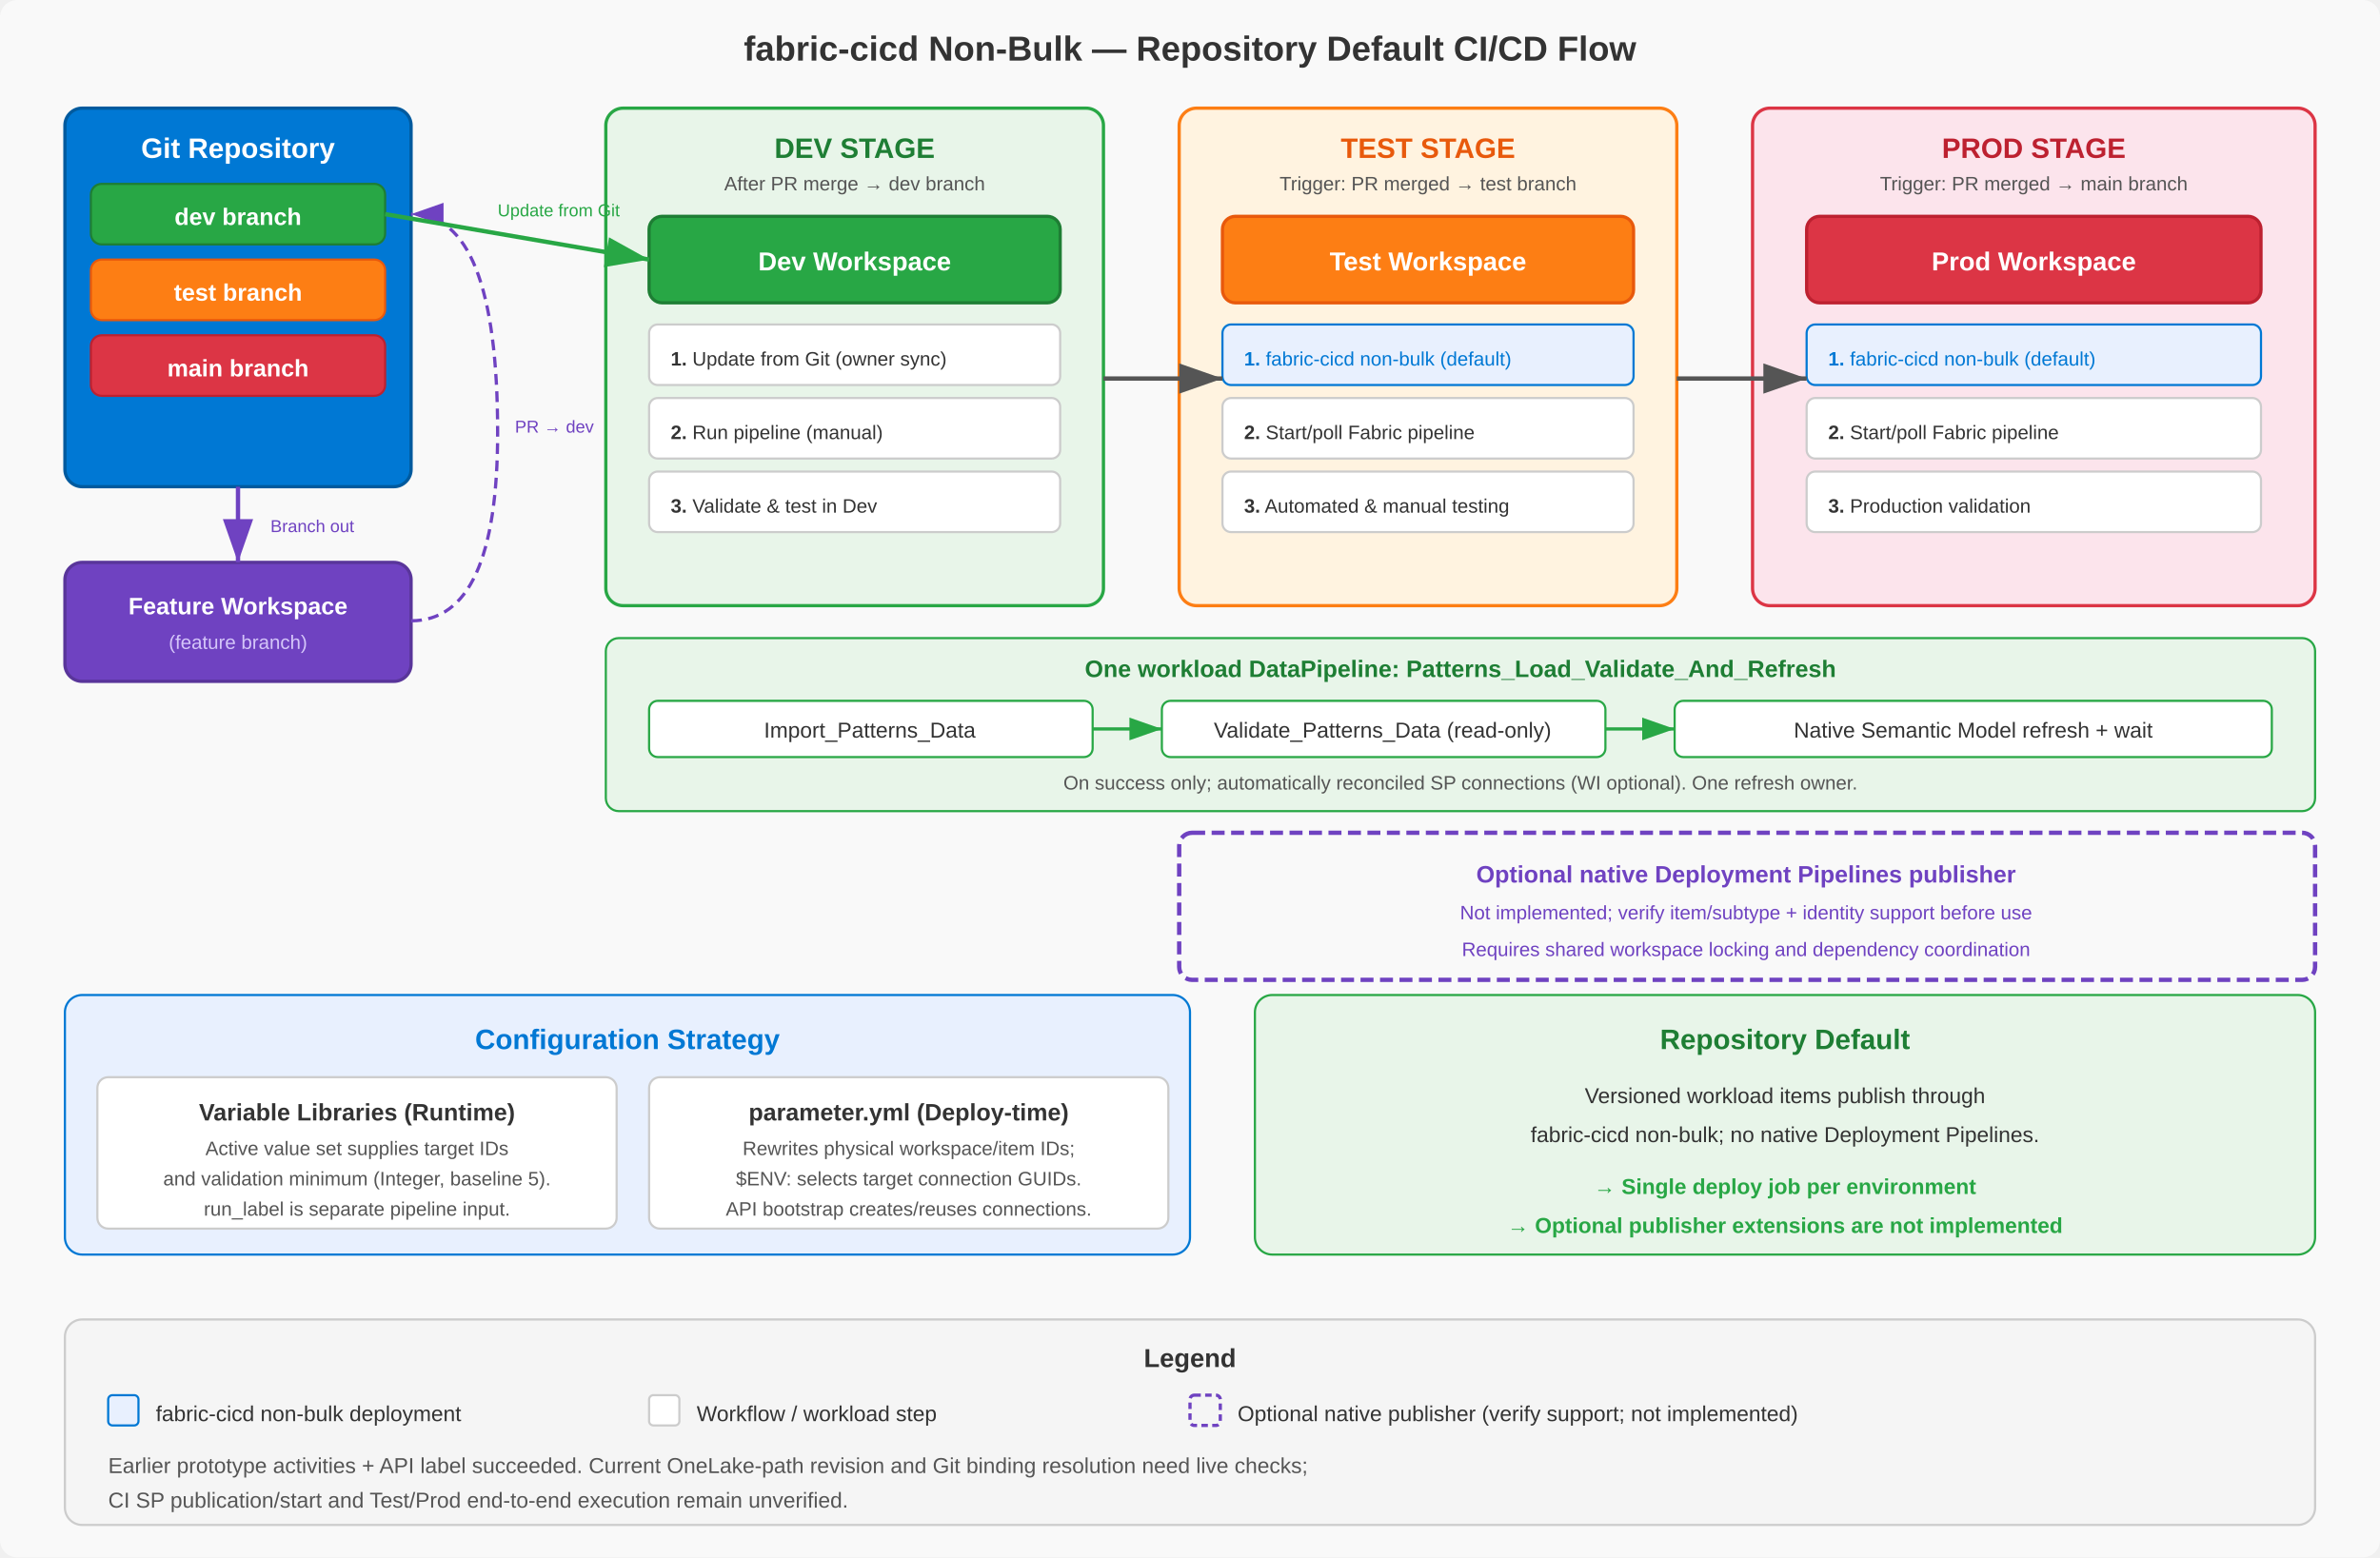
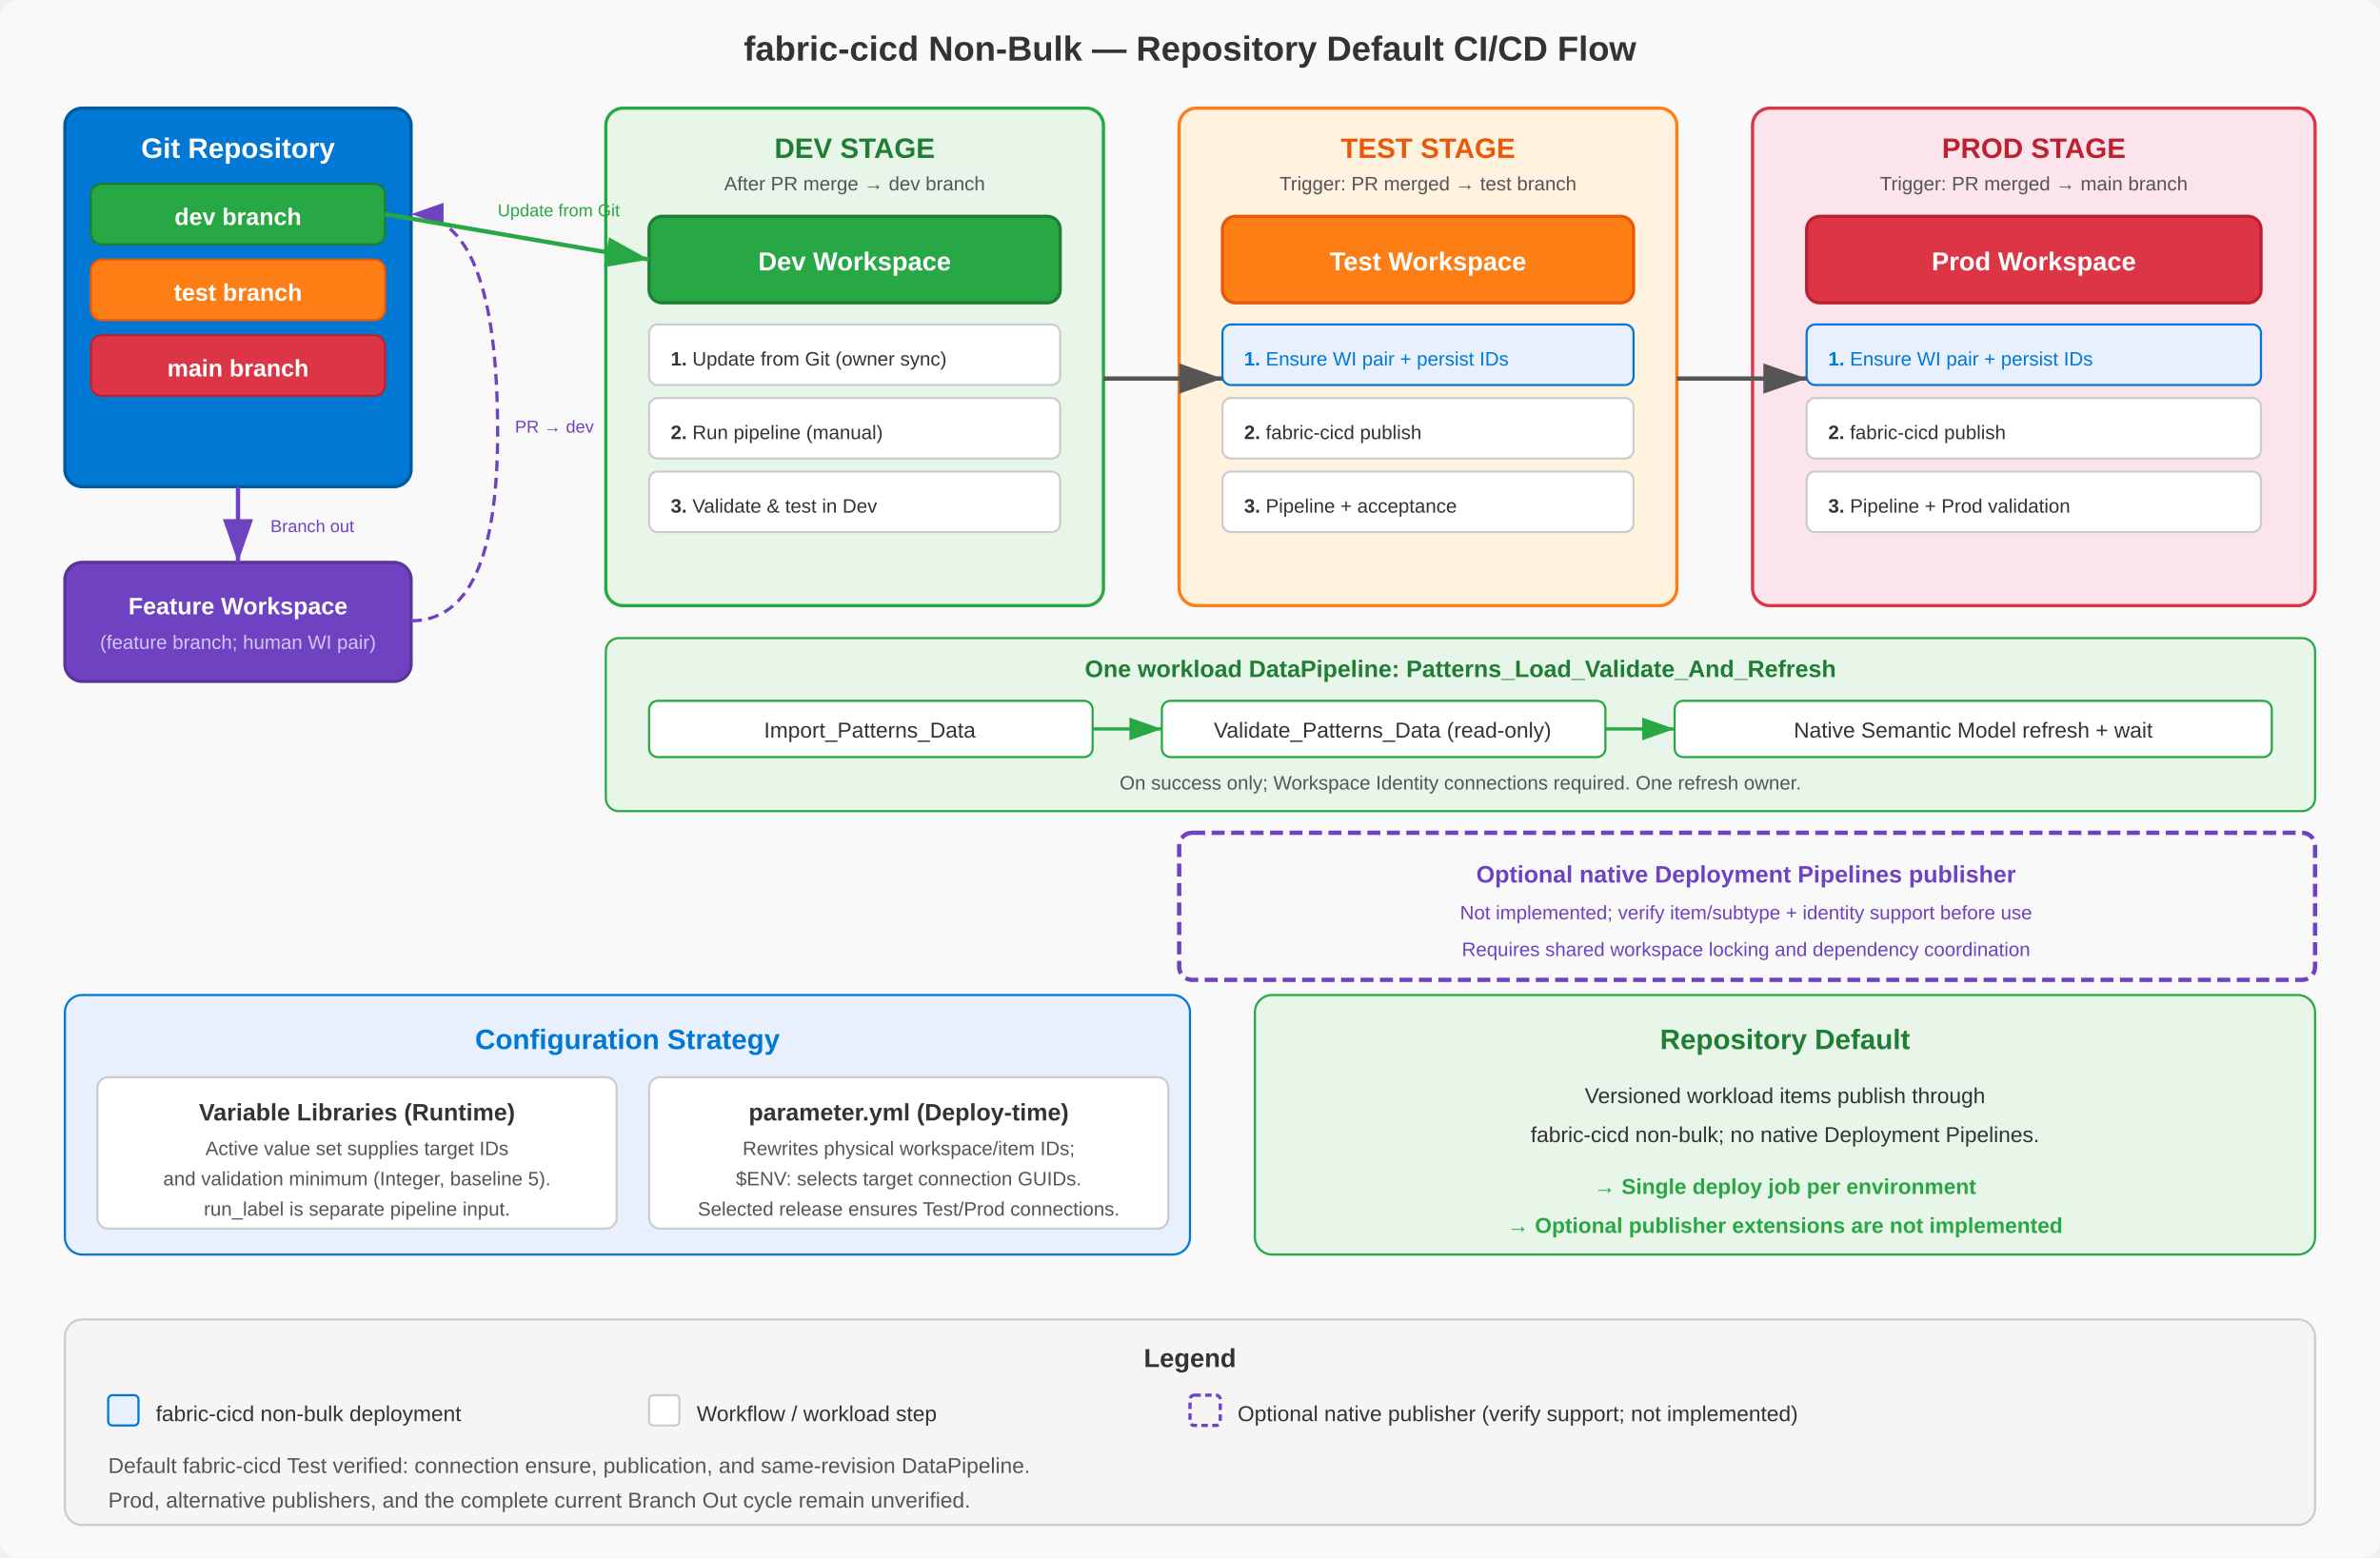
<svg xmlns="http://www.w3.org/2000/svg" viewBox="0 0 1100 720" font-family="Segoe UI, Arial, sans-serif">
  <rect width="1100" height="720" fill="#f9f9f9" rx="8" />
  <text x="550" y="28" text-anchor="middle" font-size="16" font-weight="bold" fill="#333">fabric-cicd Non-Bulk — Repository Default CI/CD Flow</text>
  <rect x="30" y="50" width="160" height="175" rx="8" fill="#0078d4" stroke="#005a9e" stroke-width="1.5" />
  <text x="110" y="73" text-anchor="middle" font-size="13" fill="#fff" font-weight="bold">Git Repository</text>
  <rect x="42" y="85" width="136" height="28" rx="5" fill="#28a745" stroke="#1e7e34" stroke-width="1" />
  <text x="110" y="104" text-anchor="middle" font-size="11" fill="#fff" font-weight="bold">dev branch</text>
  <rect x="42" y="120" width="136" height="28" rx="5" fill="#fd7e14" stroke="#e8590c" stroke-width="1" />
  <text x="110" y="139" text-anchor="middle" font-size="11" fill="#fff" font-weight="bold">test branch</text>
  <rect x="42" y="155" width="136" height="28" rx="5" fill="#dc3545" stroke="#bd2130" stroke-width="1" />
  <text x="110" y="174" text-anchor="middle" font-size="11" fill="#fff" font-weight="bold">main branch</text>
  <rect x="30" y="260" width="160" height="55" rx="8" fill="#6f42c1" stroke="#59359a" stroke-width="1.5" />
  <text x="110" y="284" text-anchor="middle" font-size="11" fill="#fff" font-weight="bold">Feature Workspace</text>
-   <text x="110" y="300" text-anchor="middle" font-size="9" fill="#d4c5f9">(feature branch)</text>
+   <text x="110" y="300" text-anchor="middle" font-size="9" fill="#d4c5f9">(feature branch; human WI pair)</text>
  <line x1="110" y1="225" x2="110" y2="260" stroke="#6f42c1" stroke-width="2" marker-end="url(#arrowPurple)" />
  <text x="125" y="246" font-size="8" fill="#6f42c1">Branch out</text>
  <path d="M 190 287 Q 230 287 230 200 Q 230 99 190 99" fill="none" stroke="#6f42c1" stroke-width="1.5" stroke-dasharray="5,3" marker-end="url(#arrowPurple)" />
  <text x="238" y="200" font-size="8" fill="#6f42c1">PR → dev</text>
  <rect x="280" y="50" width="230" height="230" rx="8" fill="#e8f5e9" stroke="#28a745" stroke-width="1.5" />
  <text x="395" y="73" text-anchor="middle" font-size="13" font-weight="bold" fill="#1e7e34">DEV STAGE</text>
  <text x="395" y="88" text-anchor="middle" font-size="9" fill="#555">After PR merge → dev branch</text>
  <rect x="300" y="100" width="190" height="40" rx="6" fill="#28a745" stroke="#1e7e34" stroke-width="1.5" />
  <text x="395" y="125" text-anchor="middle" font-size="12" fill="#fff" font-weight="bold">Dev Workspace</text>
  <line x1="178" y1="99" x2="300" y2="120" stroke="#28a745" stroke-width="2" marker-end="url(#arrowGreen)" />
  <text x="230" y="100" font-size="8" fill="#28a745">Update from Git</text>
  <rect x="300" y="150" width="190" height="28" rx="4" fill="#fff" stroke="#ccc" stroke-width="1" />
  <text x="310" y="169" font-size="9" fill="#333">
    <tspan font-weight="bold">1.</tspan> Update from Git (owner sync)</text>
  <rect x="300" y="184" width="190" height="28" rx="4" fill="#fff" stroke="#ccc" stroke-width="1" />
  <text x="310" y="203" font-size="9" fill="#333">
    <tspan font-weight="bold">2.</tspan> Run pipeline (manual)</text>
  <rect x="300" y="218" width="190" height="28" rx="4" fill="#fff" stroke="#ccc" stroke-width="1" />
  <text x="310" y="237" font-size="9" fill="#333">
    <tspan font-weight="bold">3.</tspan> Validate &amp; test in Dev</text>
  <rect x="545" y="50" width="230" height="230" rx="8" fill="#fff3e0" stroke="#fd7e14" stroke-width="1.5" />
  <text x="660" y="73" text-anchor="middle" font-size="13" font-weight="bold" fill="#e8590c">TEST STAGE</text>
  <text x="660" y="88" text-anchor="middle" font-size="9" fill="#555">Trigger: PR merged → test branch</text>
  <rect x="565" y="100" width="190" height="40" rx="6" fill="#fd7e14" stroke="#e8590c" stroke-width="1.5" />
  <text x="660" y="125" text-anchor="middle" font-size="12" fill="#fff" font-weight="bold">Test Workspace</text>
  <rect x="565" y="150" width="190" height="28" rx="4" fill="#e8f0fe" stroke="#0078d4" stroke-width="1" />
  <text x="575" y="169" font-size="9" fill="#0078d4">
-     <tspan font-weight="bold">1.</tspan> fabric-cicd non-bulk (default)</text>
+     <tspan font-weight="bold">1.</tspan> Ensure WI pair + persist IDs</text>
  <rect x="565" y="184" width="190" height="28" rx="4" fill="#fff" stroke="#ccc" stroke-width="1" />
  <text x="575" y="203" font-size="9" fill="#333">
-     <tspan font-weight="bold">2.</tspan> Start/poll Fabric pipeline</text>
+     <tspan font-weight="bold">2.</tspan> fabric-cicd publish</text>
  <rect x="565" y="218" width="190" height="28" rx="4" fill="#fff" stroke="#ccc" stroke-width="1" />
  <text x="575" y="237" font-size="9" fill="#333">
-     <tspan font-weight="bold">3.</tspan> Automated &amp; manual testing</text>
+     <tspan font-weight="bold">3.</tspan> Pipeline + acceptance</text>
  <line x1="510" y1="175" x2="565" y2="175" stroke="#555" stroke-width="2" marker-end="url(#arrow)" />
  <rect x="810" y="50" width="260" height="230" rx="8" fill="#fce4ec" stroke="#dc3545" stroke-width="1.5" />
  <text x="940" y="73" text-anchor="middle" font-size="13" font-weight="bold" fill="#bd2130">PROD STAGE</text>
  <text x="940" y="88" text-anchor="middle" font-size="9" fill="#555">Trigger: PR merged → main branch</text>
  <rect x="835" y="100" width="210" height="40" rx="6" fill="#dc3545" stroke="#bd2130" stroke-width="1.5" />
  <text x="940" y="125" text-anchor="middle" font-size="12" fill="#fff" font-weight="bold">Prod Workspace</text>
  <rect x="835" y="150" width="210" height="28" rx="4" fill="#e8f0fe" stroke="#0078d4" stroke-width="1" />
  <text x="845" y="169" font-size="9" fill="#0078d4">
-     <tspan font-weight="bold">1.</tspan> fabric-cicd non-bulk (default)</text>
+     <tspan font-weight="bold">1.</tspan> Ensure WI pair + persist IDs</text>
  <rect x="835" y="184" width="210" height="28" rx="4" fill="#fff" stroke="#ccc" stroke-width="1" />
  <text x="845" y="203" font-size="9" fill="#333">
-     <tspan font-weight="bold">2.</tspan> Start/poll Fabric pipeline</text>
+     <tspan font-weight="bold">2.</tspan> fabric-cicd publish</text>
  <rect x="835" y="218" width="210" height="28" rx="4" fill="#fff" stroke="#ccc" stroke-width="1" />
  <text x="845" y="237" font-size="9" fill="#333">
-     <tspan font-weight="bold">3.</tspan> Production validation</text>
+     <tspan font-weight="bold">3.</tspan> Pipeline + Prod validation</text>
  <line x1="775" y1="175" x2="835" y2="175" stroke="#555" stroke-width="2" marker-end="url(#arrow)" />
  <rect x="280" y="295" width="790" height="80" rx="6" fill="#e8f5e9" stroke="#28a745" />
  <text x="675" y="313" text-anchor="middle" font-size="11" font-weight="bold" fill="#1e7e34">One workload DataPipeline: Patterns_Load_Validate_And_Refresh</text>
  <rect x="300" y="324" width="205" height="26" rx="4" fill="#fff" stroke="#28a745" />
  <text x="402" y="341" text-anchor="middle" font-size="10" fill="#333">Import_Patterns_Data</text>
  <line x1="505" y1="337" x2="537" y2="337" stroke="#28a745" stroke-width="1.5" marker-end="url(#arrowGreen)" />
  <rect x="537" y="324" width="205" height="26" rx="4" fill="#fff" stroke="#28a745" />
  <text x="639" y="341" text-anchor="middle" font-size="10" fill="#333">Validate_Patterns_Data (read-only)</text>
  <line x1="742" y1="337" x2="774" y2="337" stroke="#28a745" stroke-width="1.5" marker-end="url(#arrowGreen)" />
  <rect x="774" y="324" width="276" height="26" rx="4" fill="#fff" stroke="#28a745" />
  <text x="912" y="341" text-anchor="middle" font-size="10" fill="#333">Native Semantic Model refresh + wait</text>
-   <text x="675" y="365" text-anchor="middle" font-size="9" fill="#555">On success only; automatically reconciled SP connections (WI optional). One refresh owner.</text>
+   <text x="675" y="365" text-anchor="middle" font-size="9" fill="#555">On success only; Workspace Identity connections required. One refresh owner.</text>
  <rect x="545" y="385" width="525" height="68" rx="6" fill="none" stroke="#6f42c1" stroke-width="2" stroke-dasharray="6,3" />
  <text x="807" y="408" text-anchor="middle" font-size="11" fill="#6f42c1" font-weight="bold">Optional native Deployment Pipelines publisher</text>
  <text x="807" y="425" text-anchor="middle" font-size="9" fill="#6f42c1">Not implemented; verify item/subtype + identity support before use</text>
  <text x="807" y="442" text-anchor="middle" font-size="9" fill="#6f42c1">Requires shared workspace locking and dependency coordination</text>
  <rect x="30" y="460" width="520" height="120" rx="8" fill="#e8f0fe" stroke="#0078d4" stroke-width="1" />
  <text x="290" y="485" text-anchor="middle" font-size="13" font-weight="bold" fill="#0078d4">Configuration Strategy</text>
  <rect x="45" y="498" width="240" height="70" rx="5" fill="#fff" stroke="#ccc" stroke-width="1" />
  <text x="165" y="518" text-anchor="middle" font-size="11" font-weight="bold" fill="#333">Variable Libraries (Runtime)</text>
  <text x="165" y="534" text-anchor="middle" font-size="9" fill="#555">Active value set supplies target IDs</text>
  <text x="165" y="548" text-anchor="middle" font-size="9" fill="#555">and validation minimum (Integer, baseline 5).</text>
  <text x="165" y="562" text-anchor="middle" font-size="9" fill="#555">run_label is separate pipeline input.</text>
  <rect x="300" y="498" width="240" height="70" rx="5" fill="#fff" stroke="#ccc" stroke-width="1" />
  <text x="420" y="518" text-anchor="middle" font-size="11" font-weight="bold" fill="#333">parameter.yml (Deploy-time)</text>
  <text x="420" y="534" text-anchor="middle" font-size="9" fill="#555">Rewrites physical workspace/item IDs;</text>
  <text x="420" y="548" text-anchor="middle" font-size="9" fill="#555">$ENV: selects target connection GUIDs.</text>
-   <text x="420" y="562" text-anchor="middle" font-size="9" fill="#555">API bootstrap creates/reuses connections.</text>
+   <text x="420" y="562" text-anchor="middle" font-size="9" fill="#555">Selected release ensures Test/Prod connections.</text>
  <rect x="580" y="460" width="490" height="120" rx="8" fill="#e8f5e9" stroke="#28a745" stroke-width="1" />
  <text x="825" y="485" text-anchor="middle" font-size="13" font-weight="bold" fill="#1e7e34">Repository Default</text>
  <text x="825" y="510" text-anchor="middle" font-size="10" fill="#333">Versioned workload items publish through</text>
  <text x="825" y="528" text-anchor="middle" font-size="10" fill="#333">fabric-cicd non-bulk; no native Deployment Pipelines.</text>
  <text x="825" y="552" text-anchor="middle" font-size="10" fill="#28a745" font-weight="bold">→ Single deploy job per environment</text>
  <text x="825" y="570" text-anchor="middle" font-size="10" fill="#28a745" font-weight="bold">→ Optional publisher extensions are not implemented</text>
  <rect x="30" y="610" width="1040" height="95" rx="8" fill="#f5f5f5" stroke="#ccc" stroke-width="1" />
  <text x="550" y="632" text-anchor="middle" font-size="12" font-weight="bold" fill="#333">Legend</text>
  <rect x="50" y="645" width="14" height="14" rx="2" fill="#e8f0fe" stroke="#0078d4" stroke-width="1" />
  <text x="72" y="657" font-size="10" fill="#333">fabric-cicd non-bulk deployment</text>
  <rect x="300" y="645" width="14" height="14" rx="2" fill="#fff" stroke="#ccc" stroke-width="1" />
  <text x="322" y="657" font-size="10" fill="#333">Workflow / workload step</text>
  <rect x="550" y="645" width="14" height="14" rx="2" fill="none" stroke="#6f42c1" stroke-width="1.5" stroke-dasharray="3,2" />
  <text x="572" y="657" font-size="10" fill="#333">Optional native publisher (verify support; not implemented)</text>
-   <text x="50" y="681" font-size="10" fill="#555">Earlier prototype activities + API label succeeded. Current OneLake-path revision and Git binding resolution need live checks;</text>
-   <text x="50" y="697" font-size="10" fill="#555">CI SP publication/start and Test/Prod end-to-end execution remain unverified.</text>
+   <text x="50" y="681" font-size="10" fill="#555">Default fabric-cicd Test verified: connection ensure, publication, and same-revision DataPipeline.</text>
+   <text x="50" y="697" font-size="10" fill="#555">Prod, alternative publishers, and the complete current Branch Out cycle remain unverified.</text>
  <defs>
    <marker id="arrow" markerWidth="10" markerHeight="7" refX="10" refY="3.5" orient="auto">
      <polygon points="0 0, 10 3.5, 0 7" fill="#555" />
    </marker>
    <marker id="arrowGreen" markerWidth="10" markerHeight="7" refX="10" refY="3.5" orient="auto">
      <polygon points="0 0, 10 3.5, 0 7" fill="#28a745" />
    </marker>
    <marker id="arrowPurple" markerWidth="10" markerHeight="7" refX="10" refY="3.5" orient="auto">
      <polygon points="0 0, 10 3.5, 0 7" fill="#6f42c1" />
    </marker>
  </defs>
</svg>
